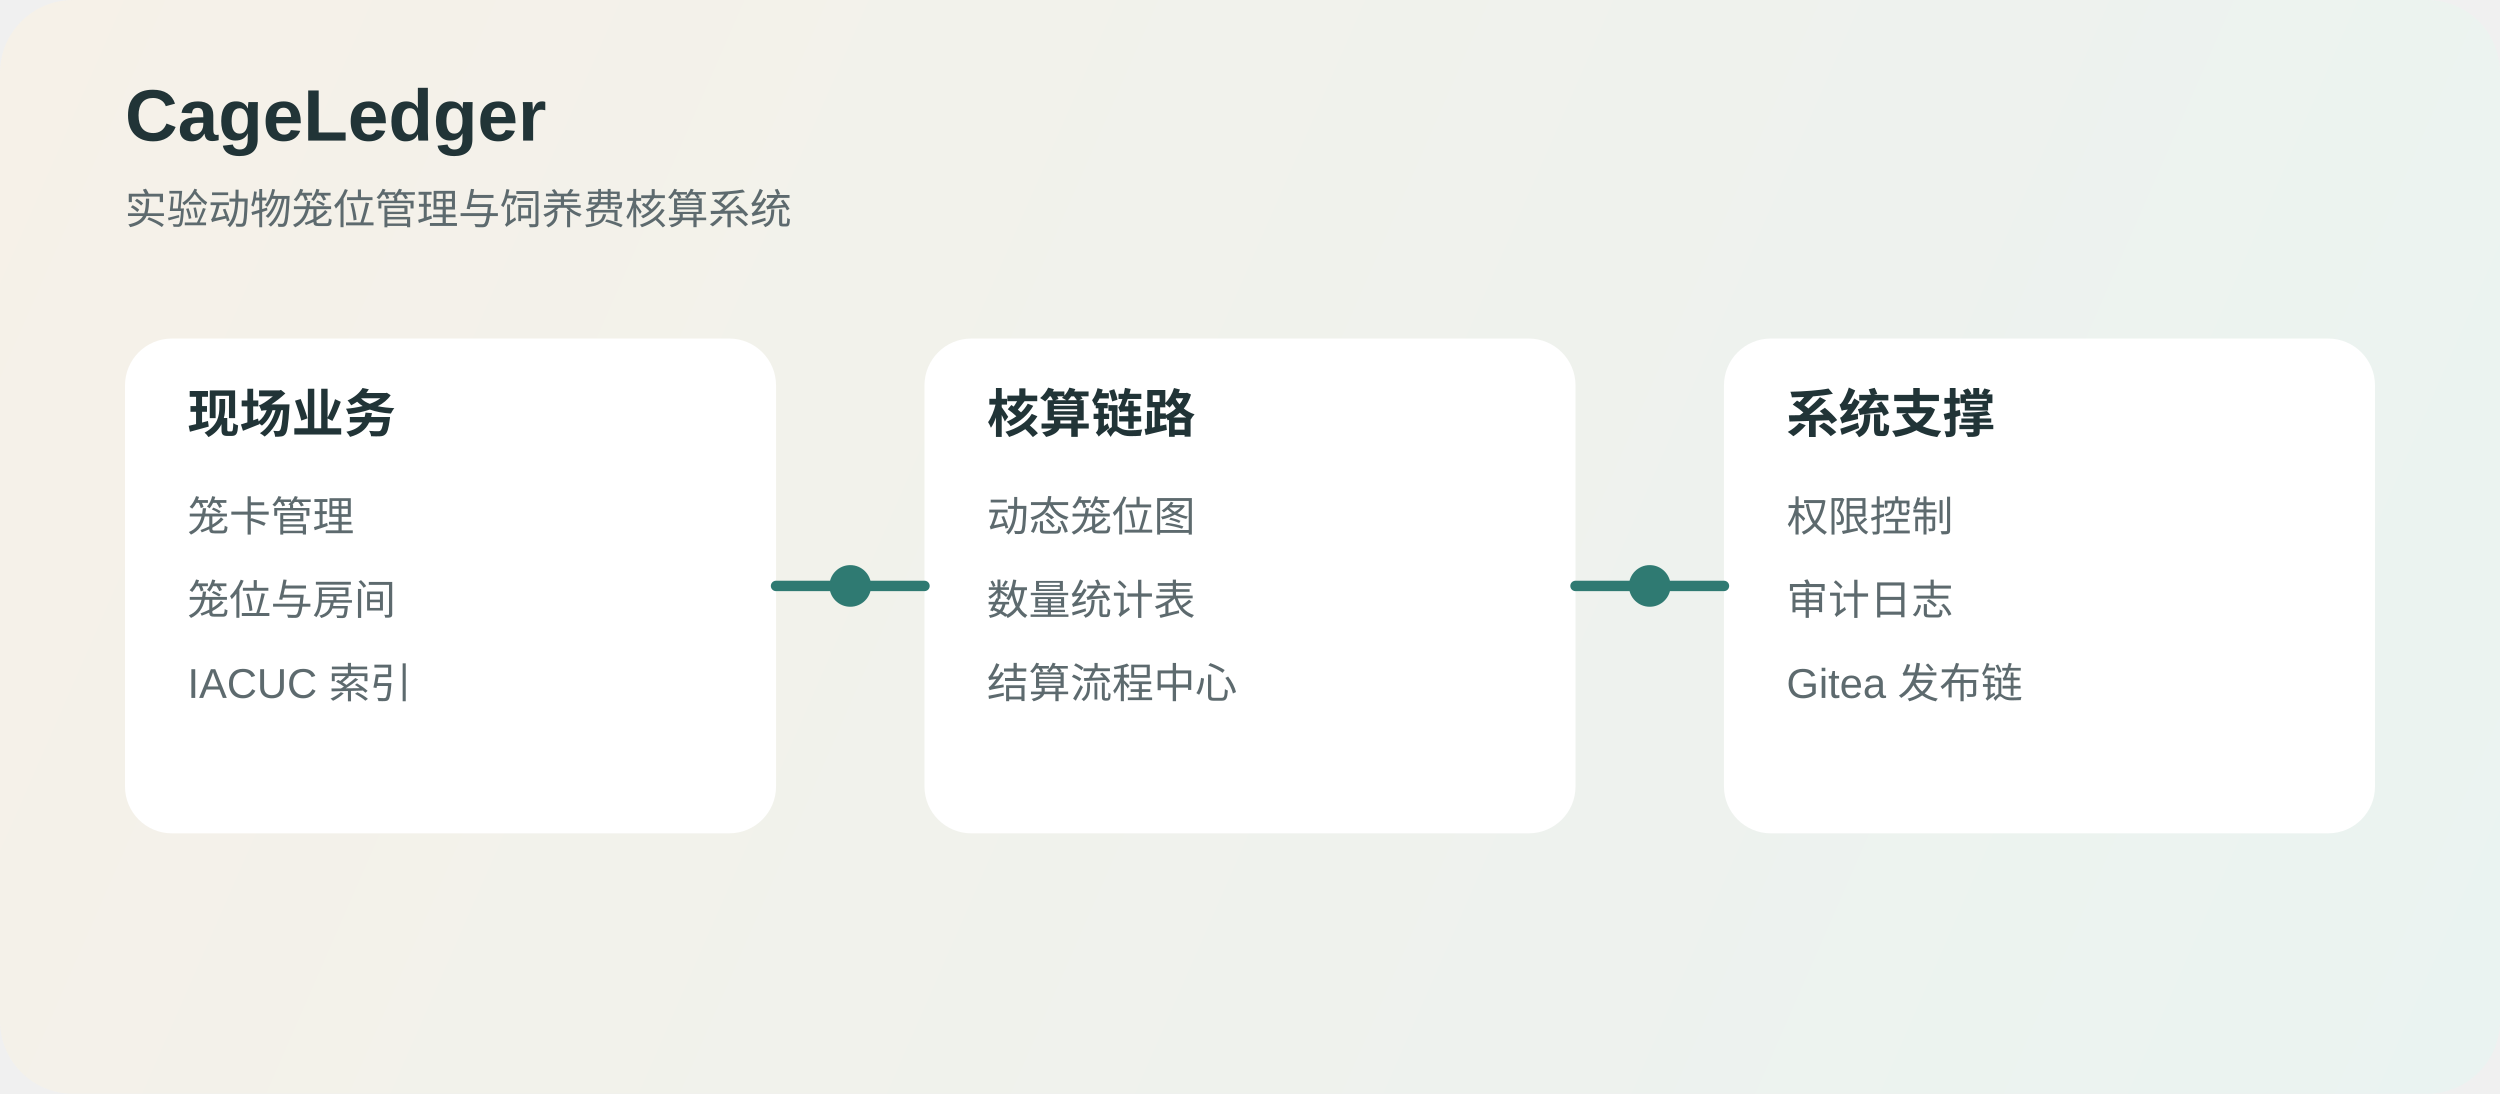
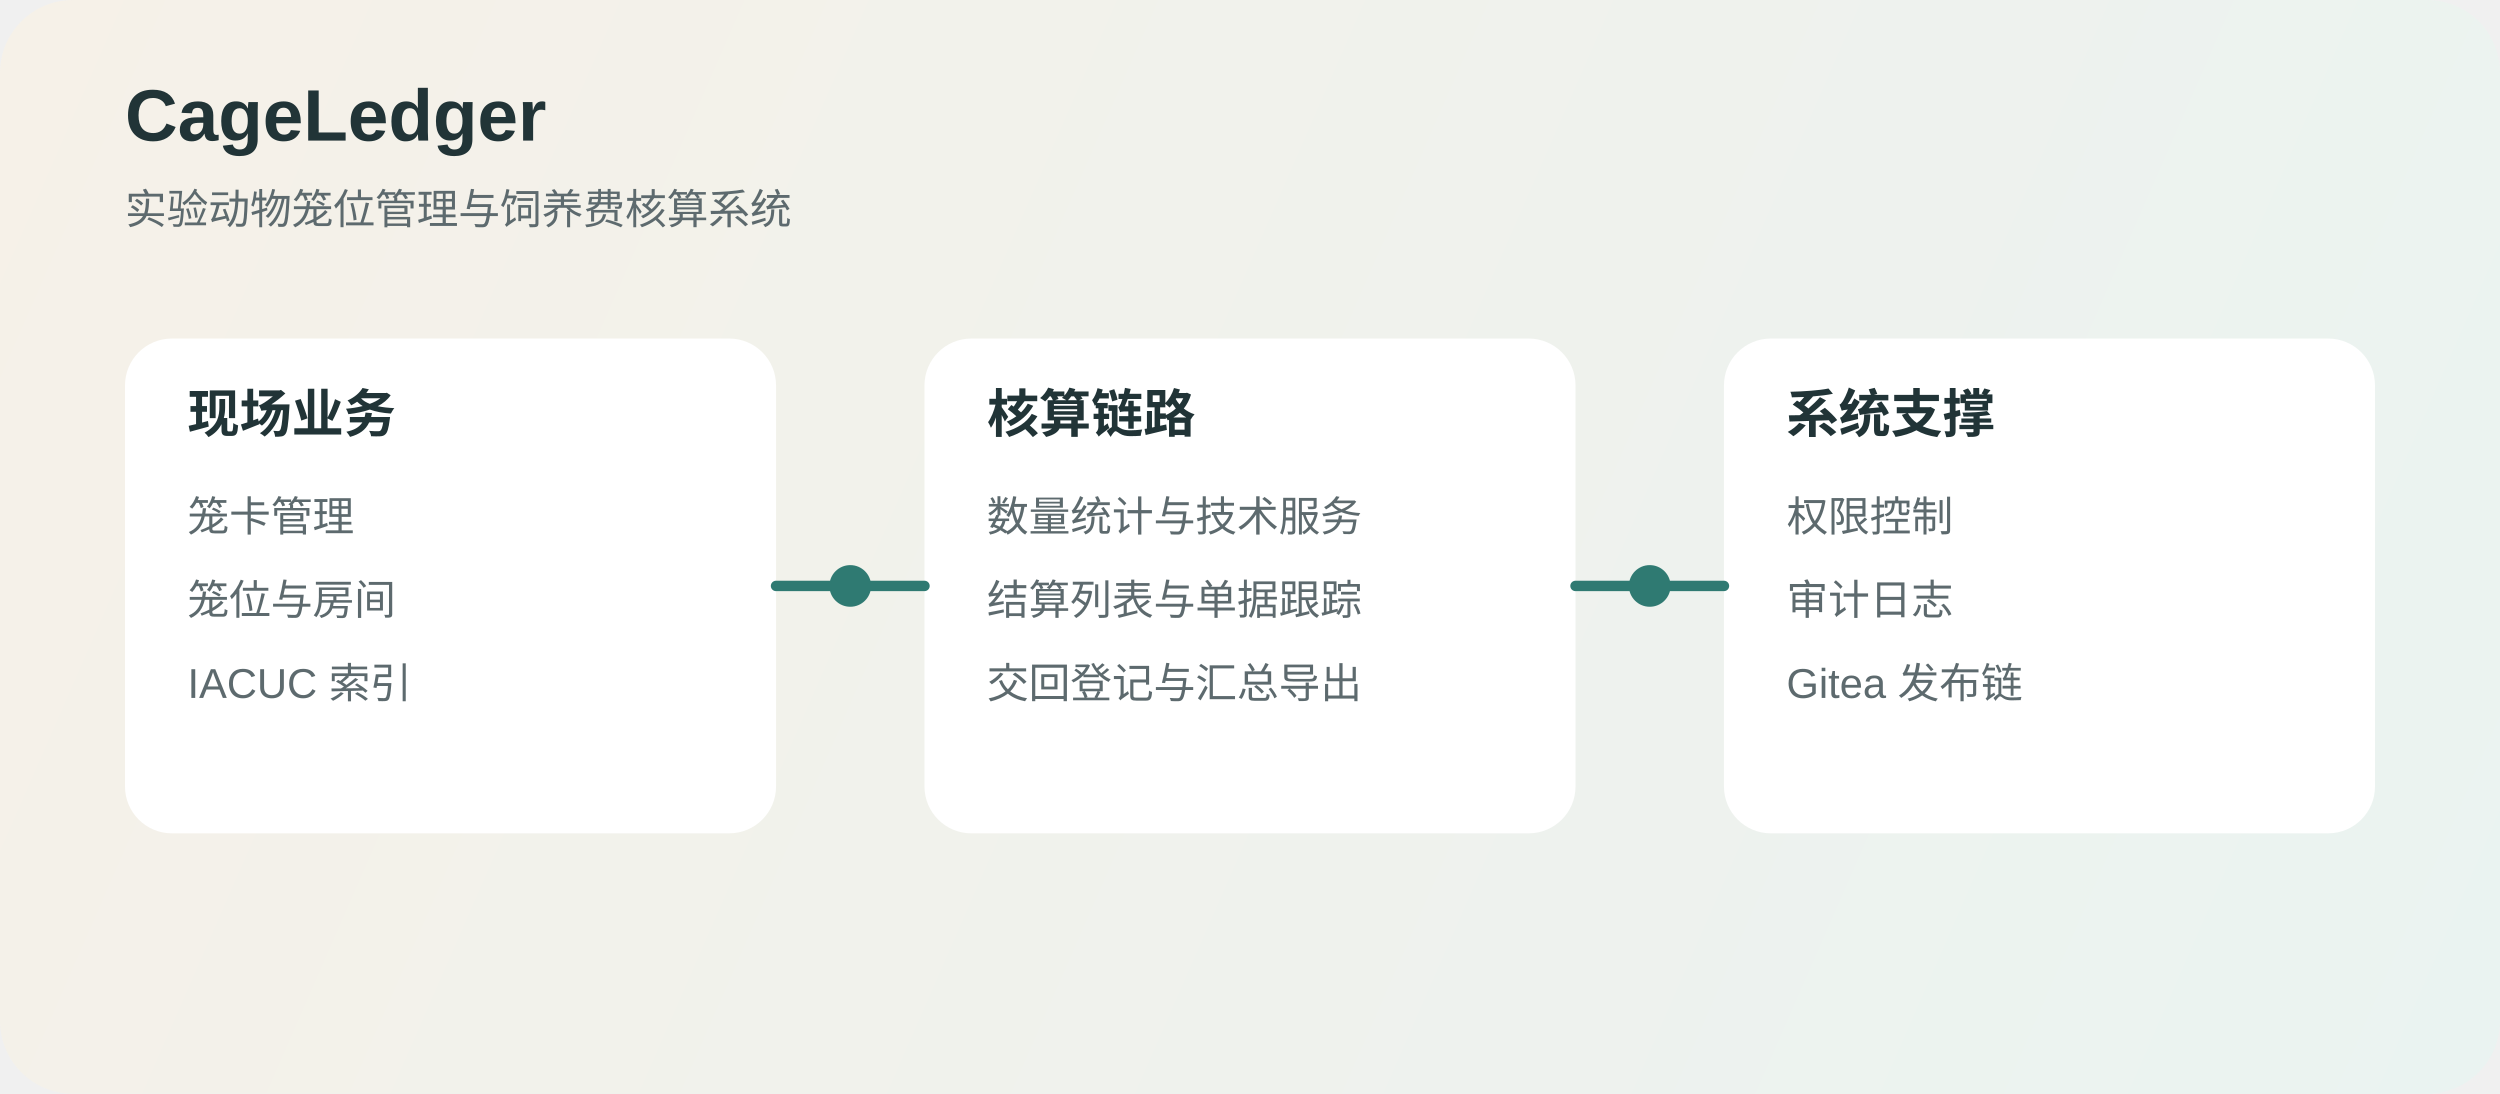
<svg xmlns="http://www.w3.org/2000/svg" width="960" height="420" viewBox="0 0 960 420" fill="none">
  <defs>
    <linearGradient id="bg" x1="0" y1="0" x2="960" y2="420" gradientUnits="userSpaceOnUse">
      <stop stop-color="#F6F1E8" />
      <stop offset="1" stop-color="#EAF3F1" />
    </linearGradient>
  </defs>
  <rect width="960" height="420" rx="28" fill="url(#bg)" />
  <text x="48" y="54" fill="#213437" font-family="Arial, sans-serif" font-size="28" font-weight="700">CageLedger</text>
  <text x="48" y="86" fill="#5D6A6E" font-family="Arial, sans-serif" font-size="16">实验动物笼位管理与饲养费核算系统</text>
  <g font-family="Arial, sans-serif">
    <rect x="48" y="130" width="250" height="190" rx="18" fill="#FFFFFF" />
    <text x="72" y="166" fill="#213437" font-size="20" font-weight="700">现场业务</text>
    <text x="72" y="204" fill="#5D6A6E" font-size="16">笼卡管理</text>
    <text x="72" y="236" fill="#5D6A6E" font-size="16">笼位与房间</text>
    <text x="72" y="268" fill="#5D6A6E" font-size="16">IACUC 索引</text>
    <rect x="355" y="130" width="250" height="190" rx="18" fill="#FFFFFF" />
    <text x="379" y="166" fill="#213437" font-size="20" font-weight="700">核算链路</text>
-     <text x="379" y="204" fill="#5D6A6E" font-size="16">动态笼位图</text>
-     <text x="379" y="236" fill="#5D6A6E" font-size="16">数量统计表</text>
-     <text x="379" y="268" fill="#5D6A6E" font-size="16">结算流程中心</text>
+     <text x="379" y="204" fill="#5D6A6E" font-size="16">数量统计与技术服务</text>
+     <text x="379" y="236" fill="#5D6A6E" font-size="16">结算列表与单据跟踪</text>
+     <text x="379" y="268" fill="#5D6A6E" font-size="16">交回登记与汇总导出</text>
    <rect x="662" y="130" width="250" height="190" rx="18" fill="#FFFFFF" />
    <text x="686" y="166" fill="#213437" font-size="20" font-weight="700">系统支撑</text>
    <text x="686" y="204" fill="#5D6A6E" font-size="16">权限控制</text>
    <text x="686" y="236" fill="#5D6A6E" font-size="16">审计日志</text>
    <text x="686" y="268" fill="#5D6A6E" font-size="16">Gitea 发布链</text>
  </g>
  <path d="M298 225H355" stroke="#2F7A72" stroke-width="4" stroke-linecap="round" />
  <path d="M605 225H662" stroke="#2F7A72" stroke-width="4" stroke-linecap="round" />
  <circle cx="326.5" cy="225" r="8" fill="#2F7A72" />
  <circle cx="633.5" cy="225" r="8" fill="#2F7A72" />
</svg>
